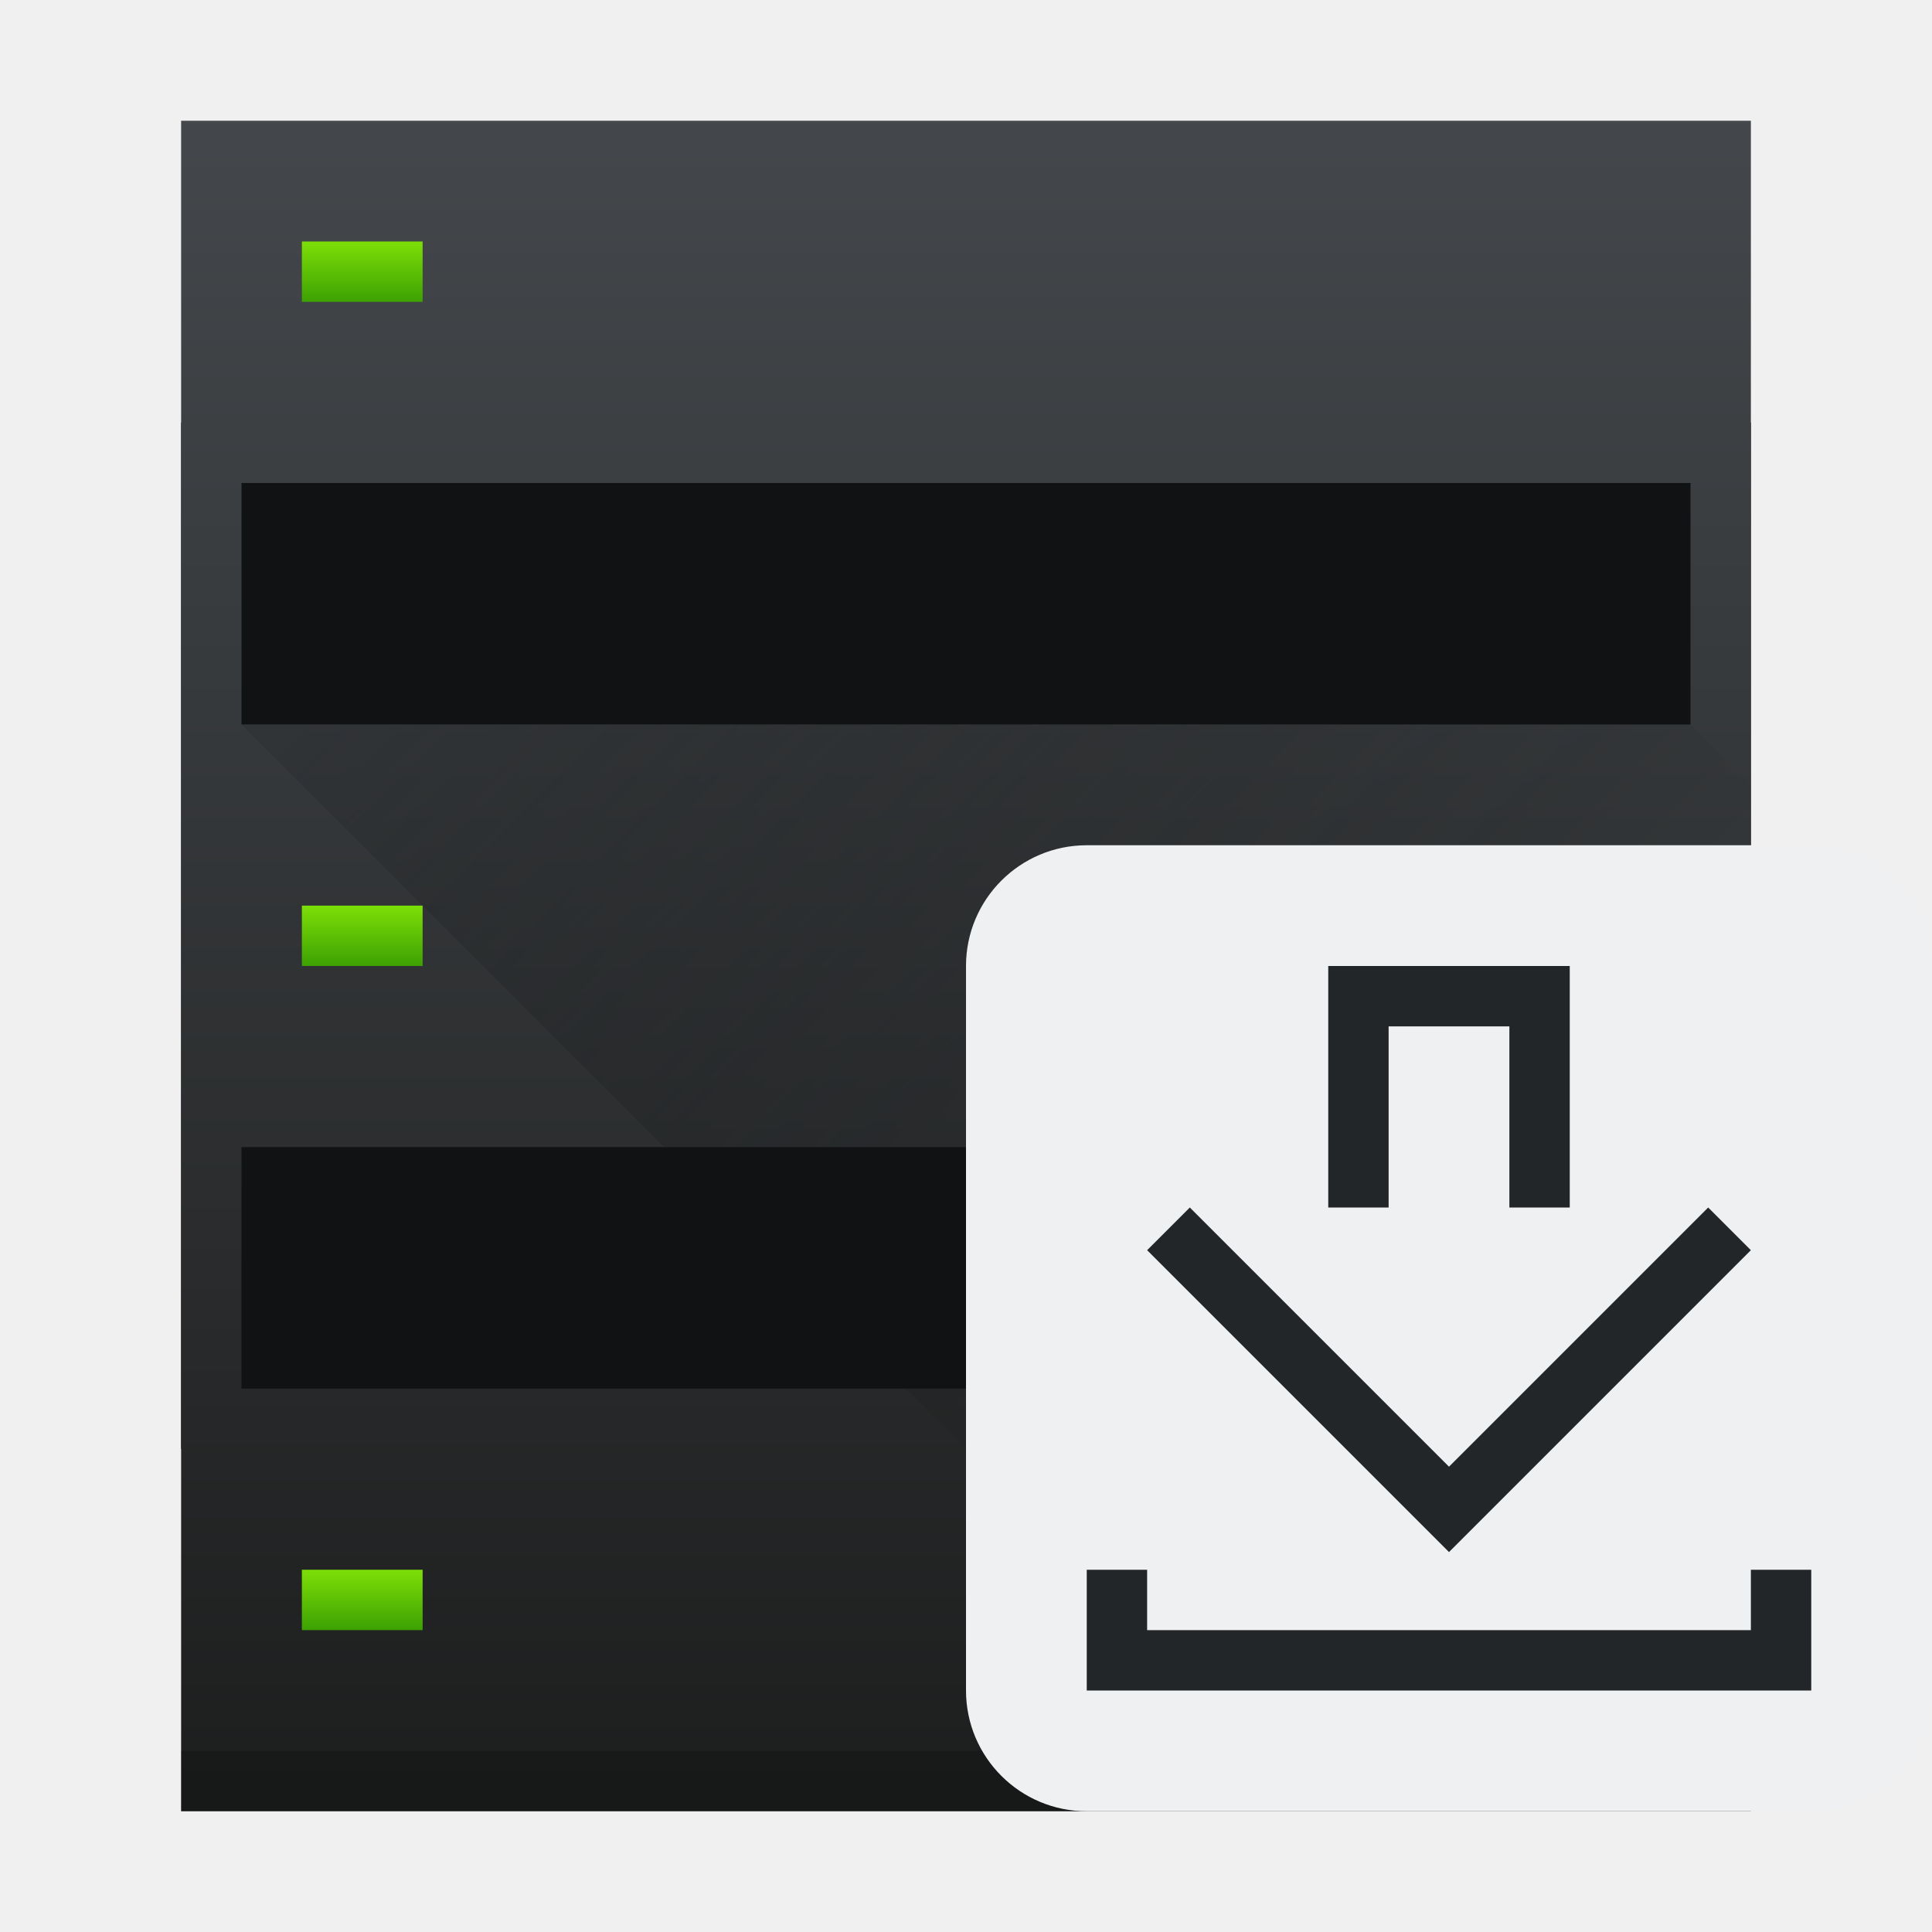
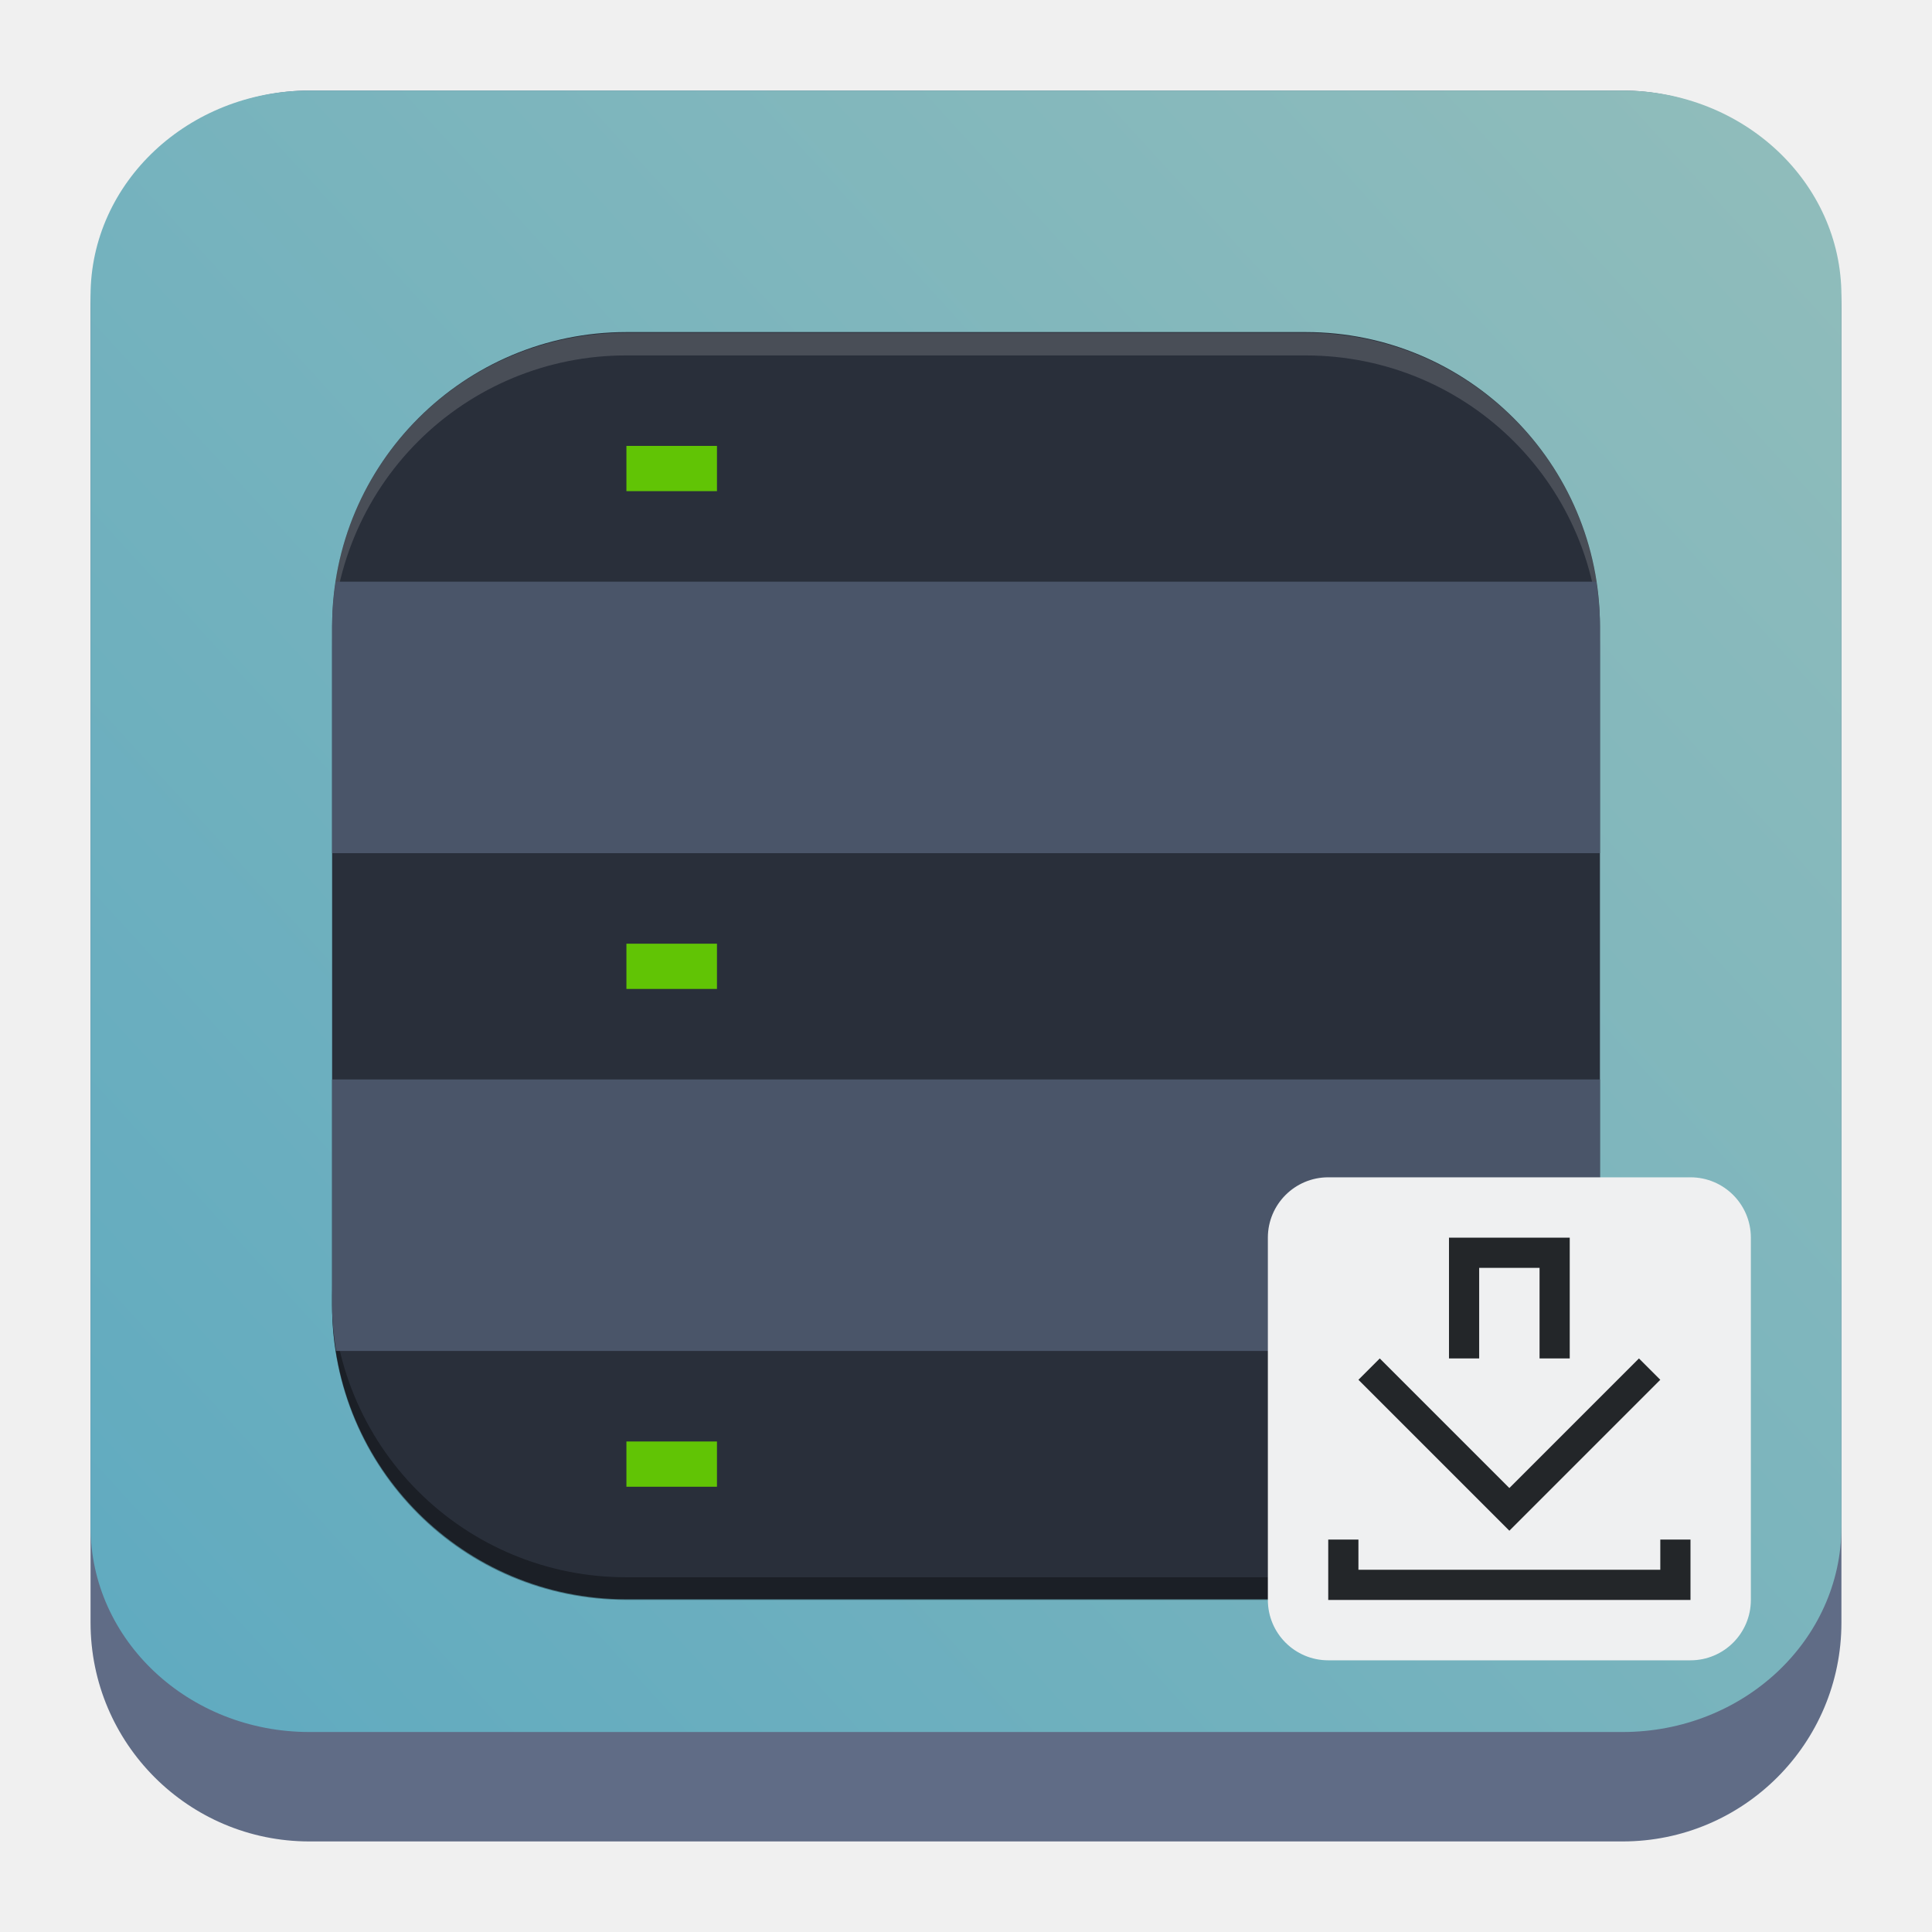
- <svg xmlns="http://www.w3.org/2000/svg" xmlns:xlink="http://www.w3.org/1999/xlink" height="32" width="32">
-   <linearGradient id="b" gradientTransform="matrix(.7 0 0 .7 -.7 -1.1)" gradientUnits="userSpaceOnUse" x2="0" y1="44" y2="4">
-     <stop offset="0" stop-color="#1d1e1e" />
-     <stop offset="1" stop-color="#44484c" />
-   </linearGradient>
-   <linearGradient id="c" x1="6" x2="6" xlink:href="#a" y1="5" y2="4" />
-   <linearGradient id="a" gradientUnits="userSpaceOnUse" x2="0" y1="507.8" y2="506.8">
-     <stop offset="0" stop-color="#3da103" />
-     <stop offset="1" stop-color="#7ddf07" />
-   </linearGradient>
-   <linearGradient id="d" x1="6" x2="6" xlink:href="#a" y1="16" y2="15" />
-   <linearGradient id="e" x1="6" x2="6" xlink:href="#a" y1="27" y2="26" />
-   <linearGradient id="f" gradientUnits="userSpaceOnUse" x1="5" x2="18" y1="12" y2="25">
-     <stop offset="0" stop-color="#292c2f" />
-     <stop offset="1" stop-opacity="0" />
-   </linearGradient>
-   <path d="M3 7h26v17H3z" fill="#111213" />
-   <path d="M3 2v28h26V2zm1 6h24v4H4zm0 11h24v4H4z" fill="url(#b)" />
-   <path d="M3 29h26v1H3z" opacity=".2" />
-   <g stroke-width=".7">
-     <path d="M5 4h2v1H5z" fill="url(#c)" />
-     <path d="M5 15h2v1H5z" fill="url(#d)" />
-     <path d="M5 26h2v1H5z" fill="url(#e)" />
+ <svg xmlns="http://www.w3.org/2000/svg" xmlns:xlink="http://www.w3.org/1999/xlink" width="64" version="1.1" height="64" id="svg3307">
+   <defs id="defs5455">
+     <linearGradient id="linearGradient1641" gradientUnits="userSpaceOnUse" x2="0" y1="30" y2="8">
+       <stop offset="0" stop-color="#cea476" id="stop1637" style="stop-color:#4c566a;stop-opacity:1;" />
+       <stop offset="1" stop-color="#dab58b" id="stop1639" style="stop-color:#2e3440;stop-opacity:1;" />
+     </linearGradient>
+     <linearGradient xlink:href="#linearGradient22063-0" id="linearGradient22065-6" x1="-22" y1="5.111" x2="-6.444" y2="-9.111" gradientUnits="userSpaceOnUse" gradientTransform="matrix(3.625,0,0,3.625,467.3214,555.048)" />
+     <linearGradient id="linearGradient22063-0">
+       <stop style="stop-color:#5faac0;stop-opacity:1;" offset="0" id="stop22059-6" />
+       <stop style="stop-color:#8fbcbb;stop-opacity:1;" offset="1" id="stop22061-2" />
+     </linearGradient>
+     <linearGradient id="b" gradientTransform="matrix(1.006217,0,0,0.9230743,-418.2651,-495.3194)" gradientUnits="userSpaceOnUse" x1="388.423" x2="388.423" y1="557.798" y2="505.798">
+       <stop offset="0" stop-color="#7f8c8d" id="stop13" />
+       <stop offset="1" stop-color="#afb0b3" id="stop15" />
+     </linearGradient>
+     <linearGradient id="d" gradientTransform="matrix(0.8944114,0,0,0.9230743,-28.62171,-33.96571)" gradientUnits="userSpaceOnUse" x1="1.333" x2="1.333" y1="48.714" y2="9.714">
+       <stop offset="0" stop-color="#eef1f2" id="stop19" />
+       <stop offset="1" stop-color="#f9fafb" id="stop21" />
+     </linearGradient>
+     <linearGradient id="f" gradientUnits="userSpaceOnUse" x1="-11.306" x2="-11.306" y1="23.62" y2="7.62" gradientTransform="matrix(1.714286,0,0,1.714286,-27.42857,-31.85714)">
+       <stop offset="0" stop-color="#3e3e3e" id="stop2" />
+       <stop offset="1" stop-color="#5c5c5c" id="stop4" />
+     </linearGradient>
+     <linearGradient id="a" gradientTransform="matrix(0.5714282,0,0,0.5714282,-222.4692,732.0492)" gradientUnits="userSpaceOnUse" x2="0" xlink:href="#b-3" y1="543.798" y2="503.798" />
+     <linearGradient id="b-3">
+       <stop offset="0" stop-color="#2f3943" id="stop2771" />
+       <stop offset="1" stop-color="#808c9b" id="stop2773" />
+     </linearGradient>
+     <linearGradient id="c" gradientTransform="matrix(0.6363631,0,0,0.6363631,-248.9998,698.0365)" gradientUnits="userSpaceOnUse" x2="0" xlink:href="#b-3" y1="499.798" y2="547.798" />
+     <linearGradient id="e" gradientUnits="userSpaceOnUse" x1="8" x2="20" y1="6" y2="20">
+       <stop offset="0" id="stop2782" />
+       <stop offset="1" stop-opacity="0" id="stop2784" />
+     </linearGradient>
+     <linearGradient id="d-6" gradientUnits="userSpaceOnUse" x1="11" x2="11" y1="17" y2="6">
+       <stop offset="0" stop-color="#ffd42a" id="stop2777" />
+       <stop offset="1" stop-color="#ffdf62" id="stop2779" />
+     </linearGradient>
+     <filter id="filter6437" x="-0.108" y="-0.108" width="1.216" height="1.216" color-interpolation-filters="sRGB">
+       <feGaussianBlur stdDeviation="0.41" id="feGaussianBlur438" />
+     </filter>
+     <linearGradient id="linearGradient6207" x1="7.635" x2="8.761" y1="5.704" y2="14.001" gradientUnits="userSpaceOnUse" gradientTransform="matrix(4.347936,0,0,4.347936,436.8094,445.1178)">
+       <stop stop-color="#2e3440" offset="0" id="stop433" />
+       <stop stop-color="#4c566a" offset="1" id="stop435" />
+     </linearGradient>
+     <linearGradient id="c-3" gradientUnits="userSpaceOnUse" x2="0" xlink:href="#linearGradient1641" y1="8" y2="2" gradientTransform="matrix(1.571429,0,0,1.571429,391.4286,522.2113)" />
+     <linearGradient id="b-6" gradientUnits="userSpaceOnUse" x2="0" y1="30" y2="8">
+       <stop offset="0" stop-color="#cea476" id="stop164" />
+       <stop offset="1" stop-color="#dab58b" id="stop166" />
+     </linearGradient>
+     <linearGradient id="d-7" gradientUnits="userSpaceOnUse" x2="0" xlink:href="#linearGradient1641" y1="30" y2="8" gradientTransform="matrix(1.571429,0,0,1.571429,391.4286,522.2113)" />
+     <linearGradient id="linearGradient331" gradientUnits="userSpaceOnUse" x2="0" y1="30" y2="8">
+       <stop offset="0" stop-color="#cea476" id="stop327" />
+       <stop offset="1" stop-color="#dab58b" id="stop329" />
+     </linearGradient>
+     <linearGradient id="e-5" gradientUnits="userSpaceOnUse" x1="16" x2="16" xlink:href="#linearGradient22063-0" y1="8" y2="2" />
+     <linearGradient id="a-3" gradientTransform="matrix(0.66667,0,0,0.66667,-256.38,-333.867)" gradientUnits="userSpaceOnUse" x2="0" y1="512.8" y2="503.8">
+       <stop offset="0" stop-color="#ebc69a" id="stop172" />
+       <stop offset="1" stop-color="#f4e0c8" stop-opacity="0" id="stop174" />
+     </linearGradient>
+     <linearGradient id="f-5" gradientUnits="userSpaceOnUse" x1="16" x2="16" xlink:href="#linearGradient22063-0" y1="11" y2="8" />
+     <linearGradient id="linearGradient342" gradientTransform="matrix(0.66667,0,0,0.66667,-256.38,-333.867)" gradientUnits="userSpaceOnUse" x2="0" y1="512.8" y2="503.8">
+       <stop offset="0" stop-color="#ebc69a" id="stop338" />
+       <stop offset="1" stop-color="#f4e0c8" stop-opacity="0" id="stop340" />
+     </linearGradient>
+     <linearGradient id="g" gradientUnits="userSpaceOnUse" x1="34" x2="48" y1="16" y2="30" gradientTransform="matrix(1.742857,0,0,1.742857,386.0857,515.1253)">
+       <stop offset="0" stop-color="#292c2f" id="stop196" />
+       <stop offset="1" stop-opacity="0" id="stop198" />
+     </linearGradient>
+     <linearGradient id="h" gradientUnits="userSpaceOnUse" x1="30" x2="30" xlink:href="#a-36" y1="30" y2="8" gradientTransform="matrix(1.742857,0,0,1.742857,386.0857,515.1253)" />
+     <linearGradient id="a-36" gradientUnits="userSpaceOnUse" x2="0" y1="30" y2="8">
+       <stop offset="0" stop-color="#cfd2d5" id="stop222" />
+       <stop offset="1" stop-color="#eff0f1" id="stop224" />
+     </linearGradient>
+     <linearGradient id="m" x1="18" x2="30" y1="18" y2="30" gradientUnits="userSpaceOnUse" gradientTransform="matrix(1.914278,0,0,1.914278,382.5431,511.583)">
+       <stop stop-color="#292c2f" offset="0" id="stop205" />
+       <stop stop-opacity="0" offset="1" id="stop207" />
+     </linearGradient>
+     <linearGradient id="l" x1="22" x2="22" y1="30" y2="8" gradientTransform="matrix(0,-1.914278,-1.914278,0,466.7713,595.8112)" gradientUnits="userSpaceOnUse" xlink:href="#k" />
+     <linearGradient id="k" x2="0" y1="30" y2="8" gradientUnits="userSpaceOnUse">
+       <stop stop-color="#cfd2d5" offset="0" id="stop231" />
+       <stop stop-color="#eff0f1" offset="1" id="stop233" />
+     </linearGradient>
+     <linearGradient id="b-67" gradientTransform="matrix(1.05,0,0,1.05,398.256,520.3354)" gradientUnits="userSpaceOnUse" x2="0" y1="44" y2="4">
+       <stop offset="0" stop-color="#1d1e1e" id="stop3" />
+       <stop offset="1" stop-color="#44484c" id="stop4-5" />
+     </linearGradient>
+     <linearGradient id="c-35" x1="6" x2="6" xlink:href="#a-6" y1="5" y2="4" />
+     <linearGradient id="a-6" gradientUnits="userSpaceOnUse" x2="0" y1="507.8" y2="506.8">
+       <stop offset="0" stop-color="#3da103" id="stop5" />
+       <stop offset="1" stop-color="#7ddf07" id="stop6" />
+     </linearGradient>
+     <linearGradient id="d-2" x1="6" x2="6" xlink:href="#a-6" y1="16" y2="15" />
+     <linearGradient id="linearGradient2" gradientUnits="userSpaceOnUse" x2="0" y1="507.8" y2="506.8">
+       <stop offset="0" stop-color="#3da103" id="stop1" />
+       <stop offset="1" stop-color="#7ddf07" id="stop2-9" />
+     </linearGradient>
+     <linearGradient id="e-1" x1="6" x2="6" xlink:href="#a-6" y1="27" y2="26" />
+     <linearGradient id="linearGradient8" gradientUnits="userSpaceOnUse" x2="0" y1="507.8" y2="506.8">
+       <stop offset="0" stop-color="#3da103" id="stop7" />
+       <stop offset="1" stop-color="#7ddf07" id="stop8" />
+     </linearGradient>
+     <linearGradient id="f-2" gradientUnits="userSpaceOnUse" x1="5" x2="18" y1="12" y2="25" gradientTransform="matrix(1.5,0,0,1.5,399.306,521.9854)">
+       <stop offset="0" stop-color="#292c2f" id="stop9" />
+       <stop offset="1" stop-opacity="0" id="stop10" />
+     </linearGradient>
+   </defs>
+   <g id="layer1" transform="translate(-384.5714,-515.798)">
+     <path d="m 387.571,526.048 c 0,-4.004 3.246,-7.25 7.25,-7.25 h 43.5 c 4.004,0 7.25,3.246 7.25,7.25 v 43.5 c 0,4.004 -3.246,7.25 -7.25,7.25 h -43.5 c -4.004,0 -7.25,-3.246 -7.25,-7.25 z" id="path736-7" style="fill:#606c86;fill-opacity:1;stroke-width:3.625" />
+     <path d="m 387.571,525.595 c 0,-3.754 3.246,-6.797 7.25,-6.797 h 43.5 c 4.004,0 7.25,3.043 7.25,6.797 v 40.781 c 0,3.754 -3.246,6.797 -7.25,6.797 h -43.5 c -4.004,0 -7.25,-3.043 -7.25,-6.797 z" id="path738-9" style="fill:url(#linearGradient22065-6);fill-opacity:1;stroke-width:3.625" />
+     <g id="g1" transform="matrix(1.000516,0,0,1,-8.20813,-55.99997)">
+       <rect width="41.977" height="41.977" x="403.573" y="582.798" fill="#4d4d4d" rx="9.746" ry="9.746" id="rect1" style="stroke-width:0.75;fill:#292f3a;fill-opacity:1" />
+       <path d="m 403.571,614.301 v 0.75 c 0,5.399 4.347,9.747 9.747,9.747 h 22.484 c 5.399,0 9.747,-4.347 9.747,-9.747 v -0.75 c 0,5.399 -4.347,9.746 -9.747,9.746 h -22.484 a 9.726,9.726 0 0 1 -9.747,-9.746" opacity="0.35" id="path1" style="stroke-width:0.75" />
+       <path fill="#ffffff" d="m 403.571,593.318 v -0.75 c 0,-5.399 4.347,-9.747 9.747,-9.747 h 22.484 c 5.399,0 9.747,4.347 9.747,9.747 v 0.75 c 0,-5.399 -4.347,-9.746 -9.747,-9.746 h -22.484 a 9.726,9.726 0 0 0 -9.747,9.746" opacity="0.15" id="path2" style="stroke-width:0.75" />
+       <path d="m 403.696,591.066 a 9.744,9.744 0 0 0 -0.123,1.477 v 7.518 h 41.977 v -7.518 c 0,-0.503 -0.051,-0.994 -0.123,-1.477 z m -0.123,16.49 v 7.472 c 0,0.519 0.053,1.025 0.13,1.522 h 41.716 c 0.077,-0.497 0.13,-1.003 0.13,-1.522 v -7.472 z" opacity="0.45" style="fill:#4a5569;stroke-width:0.75;fill-opacity:1;opacity:1" id="path3" />
+       <path d="m 413.317,586.569 h 2.998 v 1.499 h -2.998 z m 0,16.49 h 2.998 v 1.499 h -2.998 z m 0,16.49 h 2.998 v 1.499 h -2.998 z" style="fill:#61c405;fill-opacity:1;stroke-width:0.75" id="path4" />
+     </g>
+     <g id="g2" transform="translate(2.999988,-47.99997)">
+       <rect fill="#eff0f1" height="16" rx="2" width="16" x="423.571" y="602.798" id="rect12" />
+       <path d="m 429.571,604.798 v 4 h 1 v -3 h 2 v 3 h 1 v -4 z m -2.293,4 -0.707,0.707 3.293,3.293 1.707,1.707 1.707,-1.707 3.293,-3.293 -0.707,-0.707 -3.293,3.293 -1,1 -1,-1 z m -1.707,6 v 2 h 12 v -2 h -1 v 1 h -10 v -1 z" fill="#232629" id="path13" />
+     </g>
  </g>
-   <path d="M4 12l7 7h17v4H15l7 7h7V13l-1-1z" fill="url(#f)" fill-rule="evenodd" opacity=".4" />
-   <rect fill="#eff0f1" height="16" rx="2" width="16" x="16" y="14" />
-   <path d="M22 16v4h1v-3h2v3h1v-4zm-2.293 4l-.707.707L22.293 24 24 25.707 25.707 24 29 20.707 28.293 20 25 23.293l-1 1-1-1zM18 26v2h12v-2h-1v1H19v-1z" fill="#232629" />
</svg>
